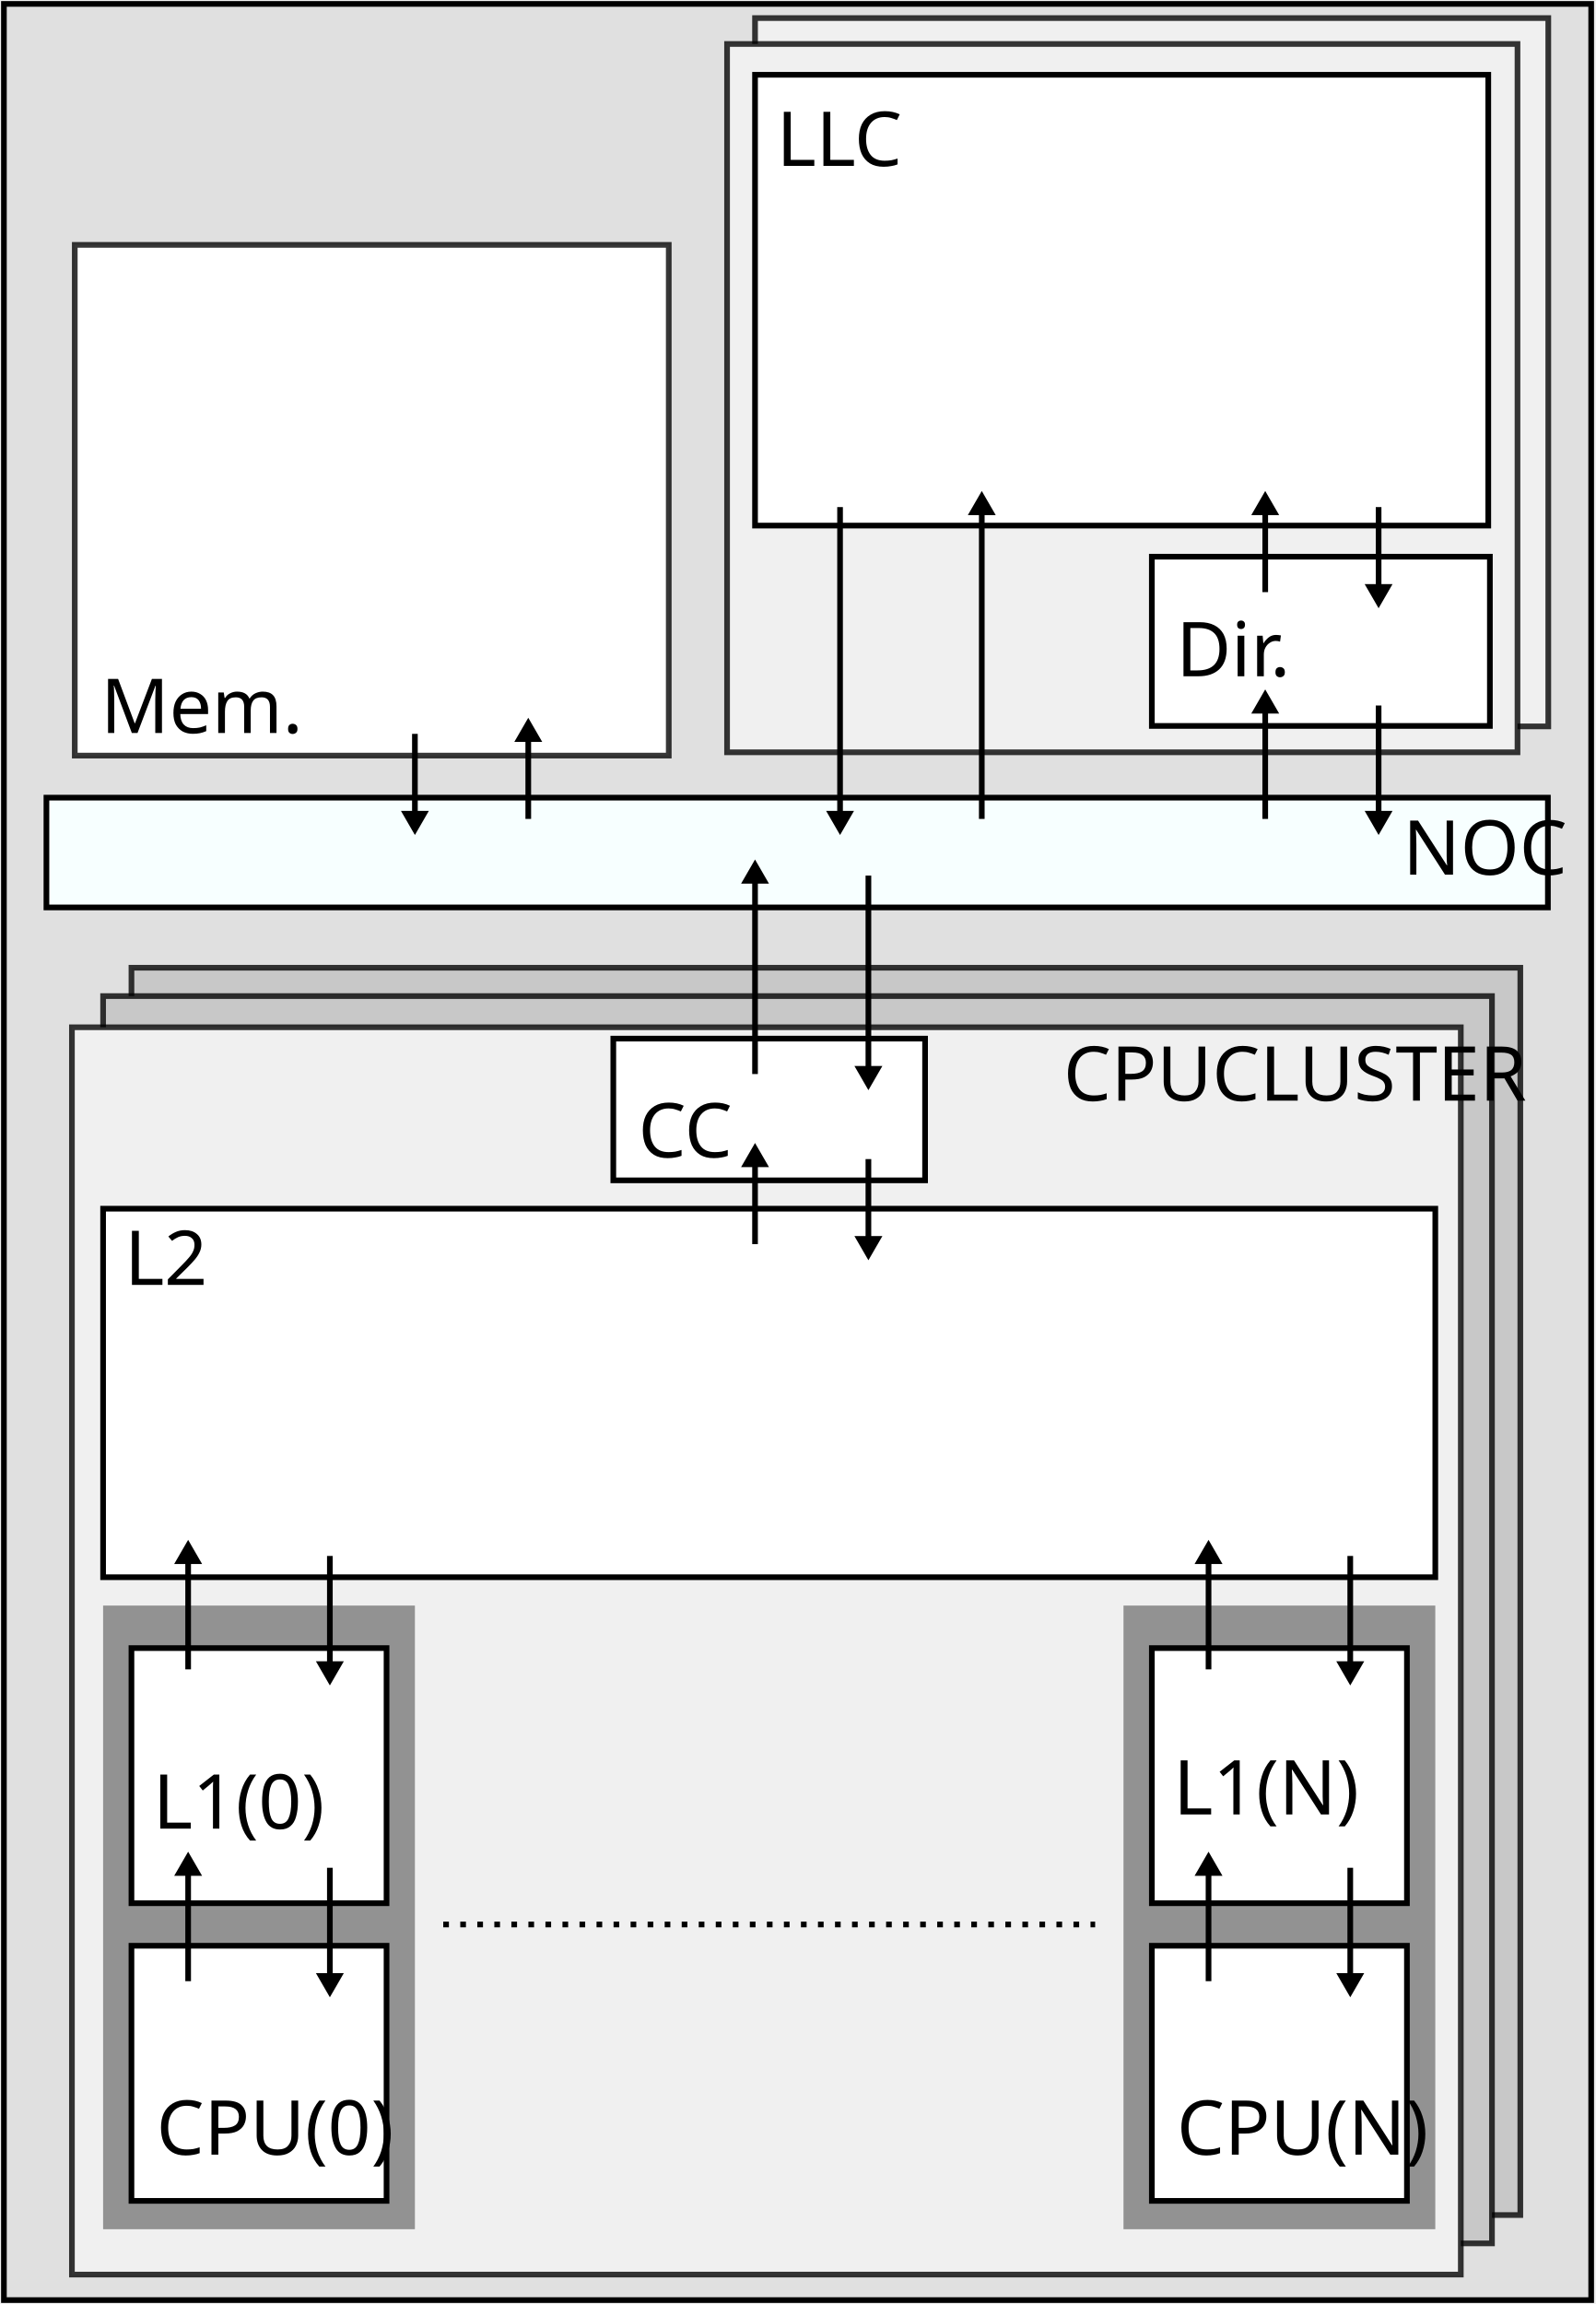
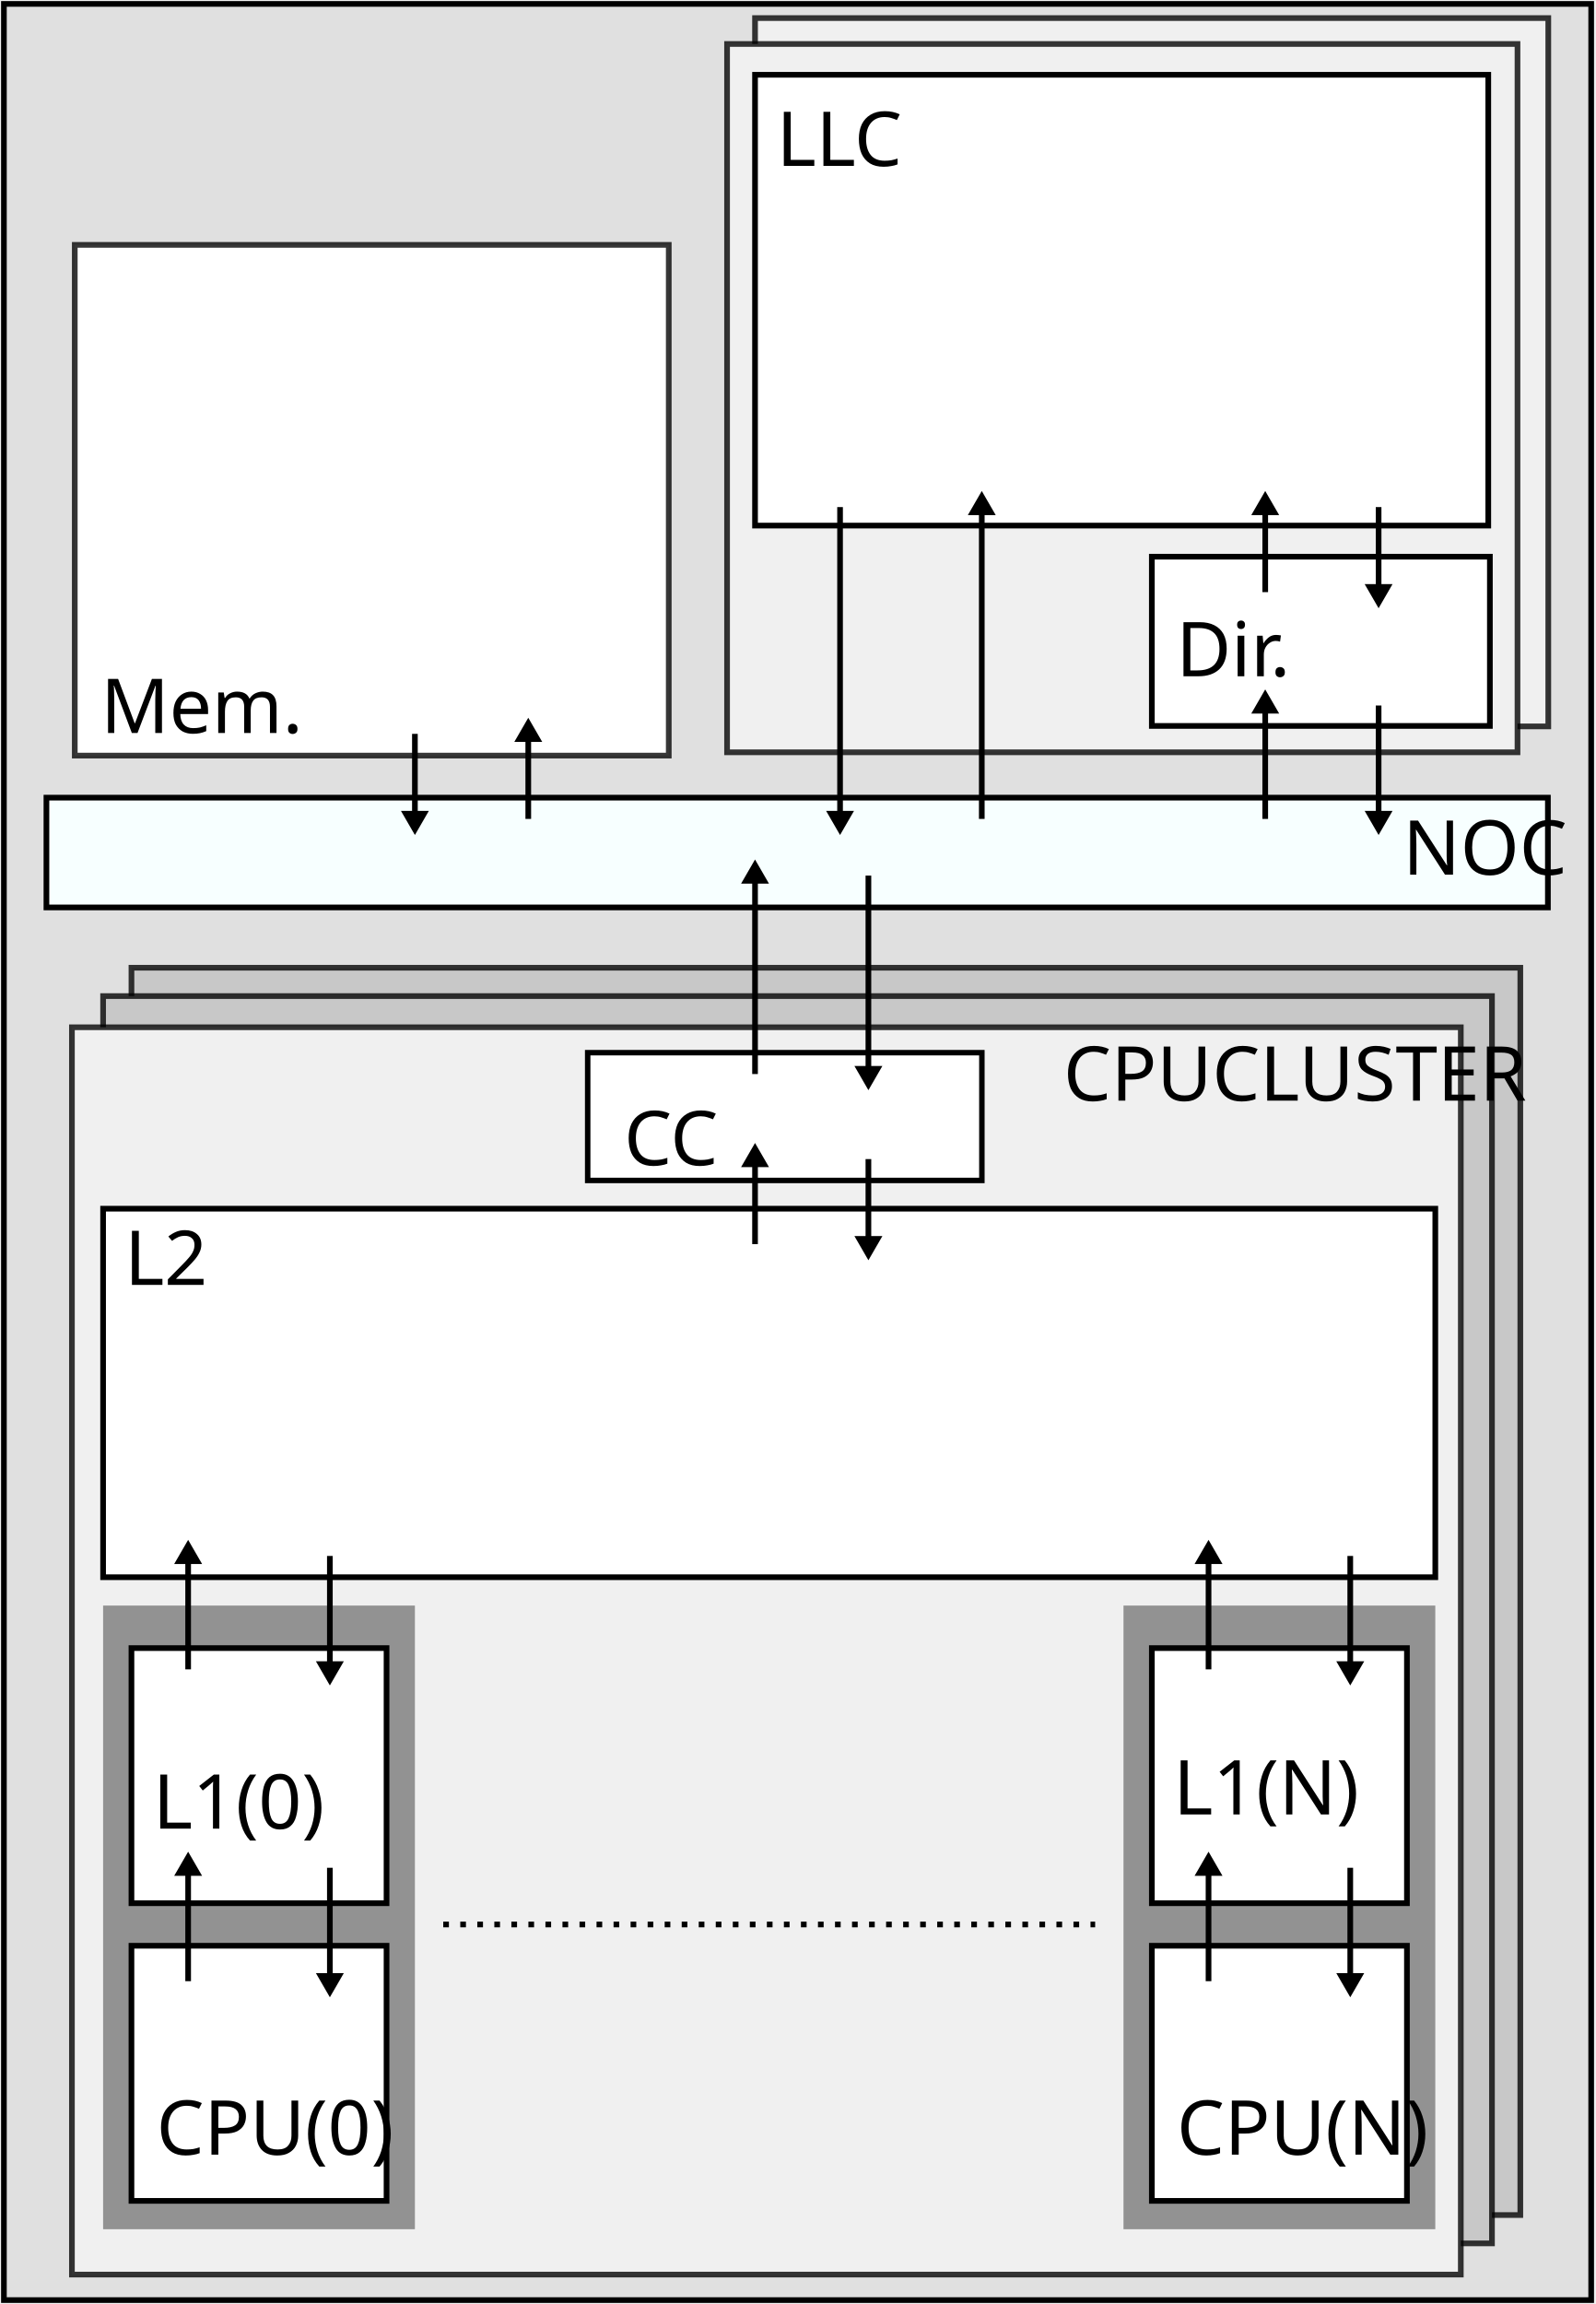
<svg xmlns="http://www.w3.org/2000/svg" width="148.896mm" height="215.042mm" viewBox="0 0 148.896 215.042" version="1.1" id="svg8">
  <defs id="defs2">
    <marker orient="auto" refY="0" refX="0" id="marker7056" style="overflow:visible">
      <path id="path7054" d="M 5.77,0 -2.88,5 V -5 Z" style="fill:#000000;fill-opacity:1;fill-rule:evenodd;stroke:#000000;stroke-width:1pt;stroke-opacity:1" transform="scale(0.4)" />
    </marker>
    <marker style="overflow:visible" id="marker6914" refX="0" refY="0" orient="auto">
      <path transform="scale(0.4)" style="fill:#000000;fill-opacity:1;fill-rule:evenodd;stroke:#000000;stroke-width:1pt;stroke-opacity:1" d="M 5.77,0 -2.88,5 V -5 Z" id="path6912" />
    </marker>
    <marker orient="auto" refY="0" refX="0" id="marker6756" style="overflow:visible">
      <path id="path6754" d="M 5.77,0 -2.88,5 V -5 Z" style="fill:#000000;fill-opacity:1;fill-rule:evenodd;stroke:#000000;stroke-width:1pt;stroke-opacity:1" transform="scale(0.4)" />
    </marker>
    <marker style="overflow:visible" id="marker6626" refX="0" refY="0" orient="auto">
      <path transform="scale(0.4)" style="fill:#000000;fill-opacity:1;fill-rule:evenodd;stroke:#000000;stroke-width:1pt;stroke-opacity:1" d="M 5.77,0 -2.88,5 V -5 Z" id="path6624" />
    </marker>
    <marker orient="auto" refY="0" refX="0" id="marker6502" style="overflow:visible">
      <path id="path6500" d="M 5.77,0 -2.88,5 V -5 Z" style="fill:#000000;fill-opacity:1;fill-rule:evenodd;stroke:#000000;stroke-width:1pt;stroke-opacity:1" transform="scale(0.4)" />
    </marker>
    <marker style="overflow:visible" id="marker6384" refX="0" refY="0" orient="auto">
      <path transform="scale(0.4)" style="fill:#000000;fill-opacity:1;fill-rule:evenodd;stroke:#000000;stroke-width:1pt;stroke-opacity:1" d="M 5.77,0 -2.88,5 V -5 Z" id="path6382" />
    </marker>
    <marker orient="auto" refY="0" refX="0" id="marker6272" style="overflow:visible">
      <path id="path6270" d="M 5.77,0 -2.88,5 V -5 Z" style="fill:#000000;fill-opacity:1;fill-rule:evenodd;stroke:#000000;stroke-width:1pt;stroke-opacity:1" transform="scale(0.4)" />
    </marker>
    <marker style="overflow:visible" id="marker6166" refX="0" refY="0" orient="auto">
      <path transform="scale(0.4)" style="fill:#000000;fill-opacity:1;fill-rule:evenodd;stroke:#000000;stroke-width:1pt;stroke-opacity:1" d="M 5.77,0 -2.88,5 V -5 Z" id="path6164" />
    </marker>
    <marker orient="auto" refY="0" refX="0" id="marker6066" style="overflow:visible">
      <path id="path6064" d="M 5.77,0 -2.88,5 V -5 Z" style="fill:#000000;fill-opacity:1;fill-rule:evenodd;stroke:#000000;stroke-width:1pt;stroke-opacity:1" transform="scale(0.4)" />
    </marker>
    <marker style="overflow:visible" id="marker5972" refX="0" refY="0" orient="auto">
      <path transform="scale(0.4)" style="fill:#000000;fill-opacity:1;fill-rule:evenodd;stroke:#000000;stroke-width:1pt;stroke-opacity:1" d="M 5.77,0 -2.88,5 V -5 Z" id="path5970" />
    </marker>
    <marker orient="auto" refY="0" refX="0" id="marker5737" style="overflow:visible">
      <path id="path5735" d="M 5.77,0 -2.88,5 V -5 Z" style="fill:#000000;fill-opacity:1;fill-rule:evenodd;stroke:#000000;stroke-width:1pt;stroke-opacity:1" transform="scale(0.4)" />
    </marker>
    <marker style="overflow:visible" id="marker5655" refX="0" refY="0" orient="auto">
      <path transform="scale(0.4)" style="fill:#000000;fill-opacity:1;fill-rule:evenodd;stroke:#000000;stroke-width:1pt;stroke-opacity:1" d="M 5.77,0 -2.88,5 V -5 Z" id="path5653" />
    </marker>
    <marker orient="auto" refY="0" refX="0" id="marker5579" style="overflow:visible">
      <path id="path5577" d="M 5.77,0 -2.88,5 V -5 Z" style="fill:#000000;fill-opacity:1;fill-rule:evenodd;stroke:#000000;stroke-width:1pt;stroke-opacity:1" transform="scale(0.4)" />
    </marker>
    <marker style="overflow:visible" id="marker5509" refX="0" refY="0" orient="auto">
      <path transform="scale(0.4)" style="fill:#000000;fill-opacity:1;fill-rule:evenodd;stroke:#000000;stroke-width:1pt;stroke-opacity:1" d="M 5.77,0 -2.88,5 V -5 Z" id="path5507" />
    </marker>
    <marker orient="auto" refY="0" refX="0" id="marker5445" style="overflow:visible">
      <path id="path5443" d="M 5.77,0 -2.88,5 V -5 Z" style="fill:#000000;fill-opacity:1;fill-rule:evenodd;stroke:#000000;stroke-width:1pt;stroke-opacity:1" transform="scale(0.4)" />
    </marker>
    <marker style="overflow:visible" id="marker5387" refX="0" refY="0" orient="auto">
      <path transform="scale(0.4)" style="fill:#000000;fill-opacity:1;fill-rule:evenodd;stroke:#000000;stroke-width:1pt;stroke-opacity:1" d="M 5.77,0 -2.88,5 V -5 Z" id="path5385" />
    </marker>
    <marker orient="auto" refY="0" refX="0" id="marker5335" style="overflow:visible">
      <path id="path5333" d="M 5.77,0 -2.88,5 V -5 Z" style="fill:#000000;fill-opacity:1;fill-rule:evenodd;stroke:#000000;stroke-width:1pt;stroke-opacity:1" transform="scale(0.4)" />
    </marker>
    <marker orient="auto" refY="0" refX="0" id="marker5289" style="overflow:visible">
      <path id="path5287" d="M 5.77,0 -2.88,5 V -5 Z" style="fill:#000000;fill-opacity:1;fill-rule:evenodd;stroke:#000000;stroke-width:1pt;stroke-opacity:1" transform="scale(0.4)" />
    </marker>
    <marker style="overflow:visible" id="marker5249" refX="0" refY="0" orient="auto">
      <path transform="scale(0.4)" style="fill:#000000;fill-opacity:1;fill-rule:evenodd;stroke:#000000;stroke-width:1pt;stroke-opacity:1" d="M 5.77,0 -2.88,5 V -5 Z" id="path5247" />
    </marker>
    <marker orient="auto" refY="0" refX="0" id="TriangleOutM" style="overflow:visible">
      <path id="path5078" d="M 5.77,0 -2.88,5 V -5 Z" style="fill:#000000;fill-opacity:1;fill-rule:evenodd;stroke:#000000;stroke-width:1pt;stroke-opacity:1" transform="scale(0.4)" />
    </marker>
    <marker orient="auto" refY="0" refX="0" id="Arrow2Lend" style="overflow:visible">
      <path id="path4954" style="fill:#000000;fill-opacity:1;fill-rule:evenodd;stroke:#000000;stroke-width:0.625;stroke-linejoin:round;stroke-opacity:1" d="M 8.719,4.034 -2.207,0.016 8.719,-4.002 c -1.745,2.372 -1.735,5.617 -6e-7,8.035 z" transform="matrix(-1.1,0,0,-1.1,-1.1,0)" />
    </marker>
  </defs>
  <g id="layer1" transform="translate(-63.13542,-122.0105)">
    <path style="fill:#969696;fill-opacity:0.165;stroke:#000000;stroke-width:0.529px;stroke-linecap:butt;stroke-linejoin:miter;stroke-opacity:1" d="M 63.5,122.375 H 211.667 v 214.312 H 63.5 Z" id="path7200" />
    <path style="fill:#c8c8c8;fill-opacity:1;stroke:#000000;stroke-width:0.529px;stroke-linecap:butt;stroke-linejoin:miter;stroke-opacity:0.784" d="M 75.406,328.75 H 205.052 V 212.333 H 75.406 Z" id="path4806-9-7-5" />
    <path style="fill:#c8c8c8;fill-opacity:1;stroke:#000000;stroke-width:0.529px;stroke-linecap:butt;stroke-linejoin:miter;stroke-opacity:0.784" d="M 72.76,331.396 H 202.406 V 214.979 H 72.76 Z" id="path4806-9-7" />
    <path style="fill:#f0f0f0;fill-opacity:1;stroke:#000000;stroke-width:0.53;stroke-linecap:butt;stroke-linejoin:miter;stroke-miterlimit:4;stroke-dasharray:none;stroke-opacity:0.784" d="m 133.615,189.807 h 74.047 v -66.109 h -74.047 z" id="path4806-0-9" />
    <path style="fill:#f0f0f0;fill-opacity:1;stroke:#000000;stroke-width:0.529px;stroke-linecap:butt;stroke-linejoin:miter;stroke-opacity:0.784" d="M 69.85,334.306 H 199.496 V 217.89 H 69.85 Z" id="path4806" />
    <path style="fill:#000000;fill-opacity:0.392;stroke:none;stroke-width:0.53;stroke-linecap:butt;stroke-linejoin:miter;stroke-miterlimit:4;stroke-dasharray:none;stroke-opacity:1" d="m 72.76,271.865 h 29.104 v 58.208 H 72.76 Z" id="path3790" />
    <path style="fill:#ffffff;fill-opacity:1;stroke:#000000;stroke-width:0.529px;stroke-linecap:butt;stroke-linejoin:miter;stroke-opacity:1" d="m 75.406,303.615 v 23.812 h 23.812 v -23.812 z" id="path3740" />
    <path style="fill:#ffffff;fill-opacity:1;stroke:#000000;stroke-width:0.529px;stroke-linecap:butt;stroke-linejoin:miter;stroke-opacity:1" d="m 75.406,299.646 h 23.812 v -23.812 h -23.812 z" id="path3742" />
    <path style="fill:#ffffff;fill-opacity:1;stroke:#000000;stroke-width:0.529px;stroke-linecap:butt;stroke-linejoin:miter;stroke-opacity:1" d="M 72.76,269.219 H 197.115 V 234.823 H 72.76 Z" id="path3798" />
-     <path style="fill:#ffffff;fill-opacity:1;stroke:#000000;stroke-width:0.529px;stroke-linecap:butt;stroke-linejoin:miter;stroke-opacity:1" d="m 120.385,232.177 h 29.104 v -13.229 h -29.104 z" id="path3800" />
    <text xml:space="preserve" style="font-style:normal;font-variant:normal;font-weight:normal;font-stretch:normal;font-size:7.056px;line-height:1.25;font-family:'Ubuntu Mono';-inkscape-font-specification:'Ubuntu Mono';letter-spacing:0px;word-spacing:0px;fill:#000000;fill-opacity:1;stroke:none;stroke-width:0.529" x="74.764" y="241.935" id="text3806">
      <tspan id="tspan3804" x="74.764" y="241.935" style="font-style:normal;font-variant:normal;font-weight:normal;font-stretch:normal;font-size:7.056px;font-family:'Ubuntu Mono';-inkscape-font-specification:'Ubuntu Mono';stroke-width:0.529">L2</tspan>
    </text>
    <text xml:space="preserve" style="font-style:normal;font-variant:normal;font-weight:normal;font-stretch:normal;font-size:7.056px;line-height:1.25;font-family:'Ubuntu Mono';-inkscape-font-specification:'Ubuntu Mono';letter-spacing:0px;word-spacing:0px;fill:#000000;fill-opacity:1;stroke:none;stroke-width:0.529" x="77.41" y="292.686" id="text3806-7-7-3">
      <tspan id="tspan3804-4-5-3" x="77.41" y="292.686" style="font-style:normal;font-variant:normal;font-weight:normal;font-stretch:normal;font-size:7.056px;font-family:'Ubuntu Mono';-inkscape-font-specification:'Ubuntu Mono';stroke-width:0.529">L1(0)</tspan>
    </text>
    <text xml:space="preserve" style="font-style:normal;font-variant:normal;font-weight:normal;font-stretch:normal;font-size:7.056px;line-height:1.25;font-family:'Ubuntu Mono';-inkscape-font-specification:'Ubuntu Mono';letter-spacing:0px;word-spacing:0px;fill:#000000;fill-opacity:1;stroke:none;stroke-width:0.529" x="77.728" y="323.113" id="text3806-7-3-6-8">
      <tspan id="tspan3804-4-88-4-6" x="77.728" y="323.113" style="font-style:normal;font-variant:normal;font-weight:normal;font-stretch:normal;font-size:7.056px;font-family:'Ubuntu Mono';-inkscape-font-specification:'Ubuntu Mono';stroke-width:0.529">CPU(0)</tspan>
    </text>
-     <text xml:space="preserve" style="font-style:normal;font-variant:normal;font-weight:normal;font-stretch:normal;font-size:7.056px;line-height:1.25;font-family:'Ubuntu Mono';-inkscape-font-specification:'Ubuntu Mono';letter-spacing:0px;word-spacing:0px;fill:#000000;fill-opacity:1;stroke:none;stroke-width:0.529" x="122.707" y="230.029" id="text3806-0">
-       <tspan id="tspan3804-4" x="122.707" y="230.029" style="font-style:normal;font-variant:normal;font-weight:normal;font-stretch:normal;font-size:7.056px;font-family:'Ubuntu Mono';-inkscape-font-specification:'Ubuntu Mono';stroke-width:0.529">CC</tspan>
+     <path style="fill:#ffffff;fill-opacity:1;stroke:#000000;stroke-width:0.51;stroke-linecap:butt;stroke-linejoin:miter;stroke-miterlimit:4;stroke-dasharray:none;stroke-opacity:1" d="m 117.994,220.261 h 36.796 v 11.925 h -36.796 z" id="path14183" />
+     <text xml:space="preserve" style="font-style:normal;font-variant:normal;font-weight:normal;font-stretch:normal;font-size:7.056px;line-height:1.25;font-family:'Ubuntu Mono';-inkscape-font-specification:'Ubuntu Mono';letter-spacing:0px;word-spacing:0px;fill:#000000;fill-opacity:1;stroke:none;stroke-width:0.529" x="121.384" y="230.762" id="text3806-0">
+       <tspan id="tspan3804-4" x="121.384" y="230.762" style="font-style:normal;font-variant:normal;font-weight:normal;font-stretch:normal;font-size:7.056px;font-family:'Ubuntu Mono';-inkscape-font-specification:'Ubuntu Mono';stroke-width:0.529">CC</tspan>
    </text>
    <path style="fill:none;stroke:#000000;stroke-width:0.53;stroke-linecap:butt;stroke-linejoin:miter;stroke-miterlimit:4;stroke-dasharray:0.53, 1.06;stroke-dashoffset:0;stroke-opacity:1" d="m 104.51,301.63 h 60.854" id="path3966" />
    <path style="fill:#000000;fill-opacity:0.392;stroke:none;stroke-width:0.53;stroke-linecap:butt;stroke-linejoin:miter;stroke-miterlimit:4;stroke-dasharray:none;stroke-opacity:1" d="m 168.01,271.865 h 29.104 v 58.208 h -29.104 z" id="path3790-8" />
    <path style="fill:#ffffff;fill-opacity:1;stroke:#000000;stroke-width:0.529px;stroke-linecap:butt;stroke-linejoin:miter;stroke-opacity:1" d="m 170.656,303.615 v 23.812 h 23.812 v -23.812 z" id="path3740-8" />
    <path style="fill:#ffffff;fill-opacity:1;stroke:#000000;stroke-width:0.529px;stroke-linecap:butt;stroke-linejoin:miter;stroke-opacity:1" d="m 170.656,299.646 h 23.812 v -23.812 h -23.812 z" id="path3742-8" />
    <text xml:space="preserve" style="font-style:normal;font-variant:normal;font-weight:normal;font-stretch:normal;font-size:7.056px;line-height:1.25;font-family:'Ubuntu Mono';-inkscape-font-specification:'Ubuntu Mono';letter-spacing:0px;word-spacing:0px;fill:#000000;fill-opacity:1;stroke:none;stroke-width:0.529" x="172.66" y="291.363" id="text3806-7-7-3-9">
      <tspan id="tspan3804-4-5-3-7" x="172.66" y="291.363" style="font-style:normal;font-variant:normal;font-weight:normal;font-stretch:normal;font-size:7.056px;font-family:'Ubuntu Mono';-inkscape-font-specification:'Ubuntu Mono';stroke-width:0.529">L1(N)</tspan>
    </text>
    <text xml:space="preserve" style="font-style:normal;font-variant:normal;font-weight:normal;font-stretch:normal;font-size:7.056px;line-height:1.25;font-family:'Ubuntu Mono';-inkscape-font-specification:'Ubuntu Mono';letter-spacing:0px;word-spacing:0px;fill:#000000;fill-opacity:1;stroke:none;stroke-width:0.529" x="172.978" y="323.113" id="text3806-7-3-6-8-7">
      <tspan id="tspan3804-4-88-4-6-6" x="172.978" y="323.113" style="font-style:normal;font-variant:normal;font-weight:normal;font-stretch:normal;font-size:7.056px;font-family:'Ubuntu Mono';-inkscape-font-specification:'Ubuntu Mono';stroke-width:0.529">CPU(N)</tspan>
    </text>
    <text xml:space="preserve" style="font-style:normal;font-variant:normal;font-weight:normal;font-stretch:normal;font-size:7.056px;line-height:1.25;font-family:'Ubuntu Mono';-inkscape-font-specification:'Ubuntu Mono';letter-spacing:0px;word-spacing:0px;fill:#000000;fill-opacity:1;stroke:none;stroke-width:0.529" x="162.394" y="224.737" id="text3806-4-0">
      <tspan id="tspan3804-3-3" x="162.394" y="224.737" style="font-style:normal;font-variant:normal;font-weight:normal;font-stretch:normal;font-size:7.056px;font-family:'Ubuntu Mono';-inkscape-font-specification:'Ubuntu Mono';stroke-width:0.529">CPUCLUSTER</tspan>
    </text>
    <path style="fill:none;stroke:#000000;stroke-width:0.529px;stroke-linecap:butt;stroke-linejoin:miter;stroke-opacity:1;marker-end:url(#marker5737)" d="M 80.698,306.922 V 296.339" id="path4913" />
    <path style="fill:none;stroke:#000000;stroke-width:0.529px;stroke-linecap:butt;stroke-linejoin:miter;stroke-opacity:1;marker-end:url(#marker5655)" d="m 93.927,296.339 v 10.583" id="path4915" />
    <path style="fill:none;stroke:#000000;stroke-width:0.529px;stroke-linecap:butt;stroke-linejoin:miter;stroke-opacity:1;marker-end:url(#marker5445)" d="M 175.948,306.922 V 296.339" id="path4917" />
    <path style="fill:none;stroke:#000000;stroke-width:0.529px;stroke-linecap:butt;stroke-linejoin:miter;stroke-opacity:1;marker-end:url(#marker5387)" d="m 189.177,296.339 v 10.583" id="path4919" />
    <path style="fill:none;stroke:#000000;stroke-width:0.529px;stroke-linecap:butt;stroke-linejoin:miter;stroke-opacity:1;marker-end:url(#marker5579)" d="M 80.698,277.818 V 267.234" id="path4921" />
    <path style="fill:none;stroke:#000000;stroke-width:0.529px;stroke-linecap:butt;stroke-linejoin:miter;stroke-opacity:1;marker-end:url(#marker5509)" d="m 93.927,267.234 v 10.583" id="path4923" />
    <path style="fill:none;stroke:#000000;stroke-width:0.529px;stroke-linecap:butt;stroke-linejoin:miter;stroke-opacity:1;marker-end:url(#marker5289)" d="M 175.948,277.818 V 267.234" id="path4925" />
    <path style="fill:none;stroke:#000000;stroke-width:0.529px;stroke-linecap:butt;stroke-linejoin:miter;stroke-opacity:1;marker-end:url(#marker5335)" d="m 189.177,267.234 v 10.583" id="path4927" />
    <path style="fill:none;stroke:#000000;stroke-width:0.529px;stroke-linecap:butt;stroke-linejoin:miter;stroke-opacity:1;marker-end:url(#marker5249)" d="m 133.615,238.13 v -7.938" id="path4929" />
    <path style="fill:none;stroke:#000000;stroke-width:0.53;stroke-linecap:butt;stroke-linejoin:miter;stroke-miterlimit:4;stroke-dasharray:none;stroke-opacity:1;marker-end:url(#TriangleOutM)" d="m 144.198,230.193 v 7.938" id="path4931" />
    <path style="fill:#f7ffff;fill-opacity:1;stroke:#000000;stroke-width:0.53;stroke-linecap:butt;stroke-linejoin:miter;stroke-miterlimit:4;stroke-dasharray:none;stroke-opacity:1" d="M 67.469,206.705 H 207.626 V 196.458 H 67.469 Z" id="path5817" />
    <path style="fill:#f0f0f0;fill-opacity:1;stroke:#000000;stroke-width:0.53;stroke-linecap:butt;stroke-linejoin:miter;stroke-miterlimit:4;stroke-dasharray:none;stroke-opacity:0.784" d="m 131.005,192.225 h 73.783 v -66.11 h -73.783 z" id="path4806-2" />
    <path style="fill:#ffffff;fill-opacity:1;stroke:#000000;stroke-width:0.53;stroke-linecap:butt;stroke-linejoin:miter;stroke-miterlimit:4;stroke-dasharray:none;stroke-opacity:0.784" d="M 70.115,192.533 H 125.561 V 144.865 H 70.115 Z" id="path4806-2-5" />
    <path style="fill:#ffffff;fill-opacity:1;stroke:#000000;stroke-width:0.53;stroke-linecap:butt;stroke-linejoin:miter;stroke-miterlimit:4;stroke-dasharray:none;stroke-opacity:1" d="m 133.615,171.066 h 68.445 v -42.076 h -68.445 z" id="path3798-4" />
    <path style="fill:#ffffff;fill-opacity:1;stroke:#000000;stroke-width:0.53;stroke-linecap:butt;stroke-linejoin:miter;stroke-miterlimit:4;stroke-dasharray:none;stroke-opacity:1" d="m 170.656,189.765 h 31.555 v -15.796 h -31.555 z" id="path3798-4-0" />
    <text xml:space="preserve" style="font-style:normal;font-variant:normal;font-weight:normal;font-stretch:normal;font-size:7.056px;line-height:1.25;font-family:'Ubuntu Mono';-inkscape-font-specification:'Ubuntu Mono';letter-spacing:0px;word-spacing:0px;fill:#000000;fill-opacity:1;stroke:none;stroke-width:0.529" x="172.921" y="185.129" id="text3806-0-5">
      <tspan id="tspan3804-4-9" x="172.921" y="185.129" style="font-style:normal;font-variant:normal;font-weight:normal;font-stretch:normal;font-size:7.056px;font-family:'Ubuntu Mono';-inkscape-font-specification:'Ubuntu Mono';stroke-width:0.529">Dir.</tspan>
    </text>
    <text xml:space="preserve" style="font-style:normal;font-variant:normal;font-weight:normal;font-stretch:normal;font-size:7.056px;line-height:1.25;font-family:'Ubuntu Mono';-inkscape-font-specification:'Ubuntu Mono';letter-spacing:0px;word-spacing:0px;fill:#000000;fill-opacity:1;stroke:none;stroke-width:0.529" x="135.618" y="137.497" id="text3806-0-5-4">
      <tspan id="tspan3804-4-9-6" x="135.618" y="137.497" style="font-style:normal;font-variant:normal;font-weight:normal;font-stretch:normal;font-size:7.056px;font-family:'Ubuntu Mono';-inkscape-font-specification:'Ubuntu Mono';stroke-width:0.529">LLC</tspan>
    </text>
    <text xml:space="preserve" style="font-style:normal;font-variant:normal;font-weight:normal;font-stretch:normal;font-size:7.056px;line-height:1.25;font-family:'Ubuntu Mono';-inkscape-font-specification:'Ubuntu Mono';letter-spacing:0px;word-spacing:0px;fill:#000000;fill-opacity:1;stroke:none;stroke-width:0.529" x="194.081" y="203.643" id="text3806-0-5-2">
      <tspan id="tspan3804-4-9-2" x="194.081" y="203.643" style="font-style:normal;font-variant:normal;font-weight:normal;font-stretch:normal;font-size:7.056px;font-family:'Ubuntu Mono';-inkscape-font-specification:'Ubuntu Mono';stroke-width:0.529">NOC</tspan>
    </text>
    <path style="fill:none;stroke:#000000;stroke-width:0.529px;stroke-linecap:butt;stroke-linejoin:miter;stroke-opacity:1;marker-end:url(#marker6066)" d="M 133.615,222.255 V 203.734" id="path5948" />
    <path style="fill:none;stroke:#000000;stroke-width:0.53;stroke-linecap:butt;stroke-linejoin:miter;stroke-miterlimit:4;stroke-dasharray:none;stroke-opacity:1;marker-end:url(#marker5972)" d="m 144.198,203.734 v 18.521" id="path5950" />
    <path style="fill:none;stroke:#000000;stroke-width:0.529px;stroke-linecap:butt;stroke-linejoin:miter;stroke-opacity:1;marker-end:url(#marker6166)" d="M 181.24,198.443 V 187.859" id="path5952" />
    <path style="fill:none;stroke:#000000;stroke-width:0.529px;stroke-linecap:butt;stroke-linejoin:miter;stroke-opacity:1;marker-end:url(#marker6272)" d="m 191.823,187.859 v 10.583" id="path5954" />
    <path style="fill:none;stroke:#000000;stroke-width:0.529px;stroke-linecap:butt;stroke-linejoin:miter;stroke-opacity:1;marker-end:url(#marker6502)" d="m 181.24,177.276 v -7.938" id="path5956" />
    <path style="fill:none;stroke:#000000;stroke-width:0.529px;stroke-linecap:butt;stroke-linejoin:miter;stroke-opacity:1;marker-end:url(#marker6384)" d="m 191.823,169.339 v 7.938" id="path5958" />
    <path style="fill:none;stroke:#000000;stroke-width:0.529px;stroke-linecap:butt;stroke-linejoin:miter;stroke-opacity:1;marker-end:url(#marker6756)" d="m 141.552,169.339 v 29.104" id="path5960" />
    <path style="fill:none;stroke:#000000;stroke-width:0.529px;stroke-linecap:butt;stroke-linejoin:miter;stroke-opacity:1;marker-end:url(#marker6626)" d="M 154.781,198.443 V 169.339" id="path5962" />
    <text xml:space="preserve" style="font-style:normal;font-variant:normal;font-weight:normal;font-stretch:normal;font-size:7.056px;line-height:1.25;font-family:'Ubuntu Mono';-inkscape-font-specification:'Ubuntu Mono';letter-spacing:0px;word-spacing:0px;fill:#000000;fill-opacity:1;stroke:none;stroke-width:0.529" x="72.535" y="190.421" id="text3806-4-4">
      <tspan id="tspan3804-3-7" x="72.535" y="190.421" style="font-style:normal;font-variant:normal;font-weight:normal;font-stretch:normal;font-size:7.056px;font-family:'Ubuntu Mono';-inkscape-font-specification:'Ubuntu Mono';stroke-width:0.529">Mem.</tspan>
    </text>
    <path style="fill:none;stroke:#000000;stroke-width:0.529px;stroke-linecap:butt;stroke-linejoin:miter;stroke-opacity:1;marker-end:url(#marker7056)" d="m 101.865,190.505 v 7.938" id="path6902" />
    <path style="fill:none;stroke:#000000;stroke-width:0.529px;stroke-linecap:butt;stroke-linejoin:miter;stroke-opacity:1;marker-end:url(#marker6914)" d="m 112.448,198.443 v -7.938" id="path6904" />
  </g>
</svg>
